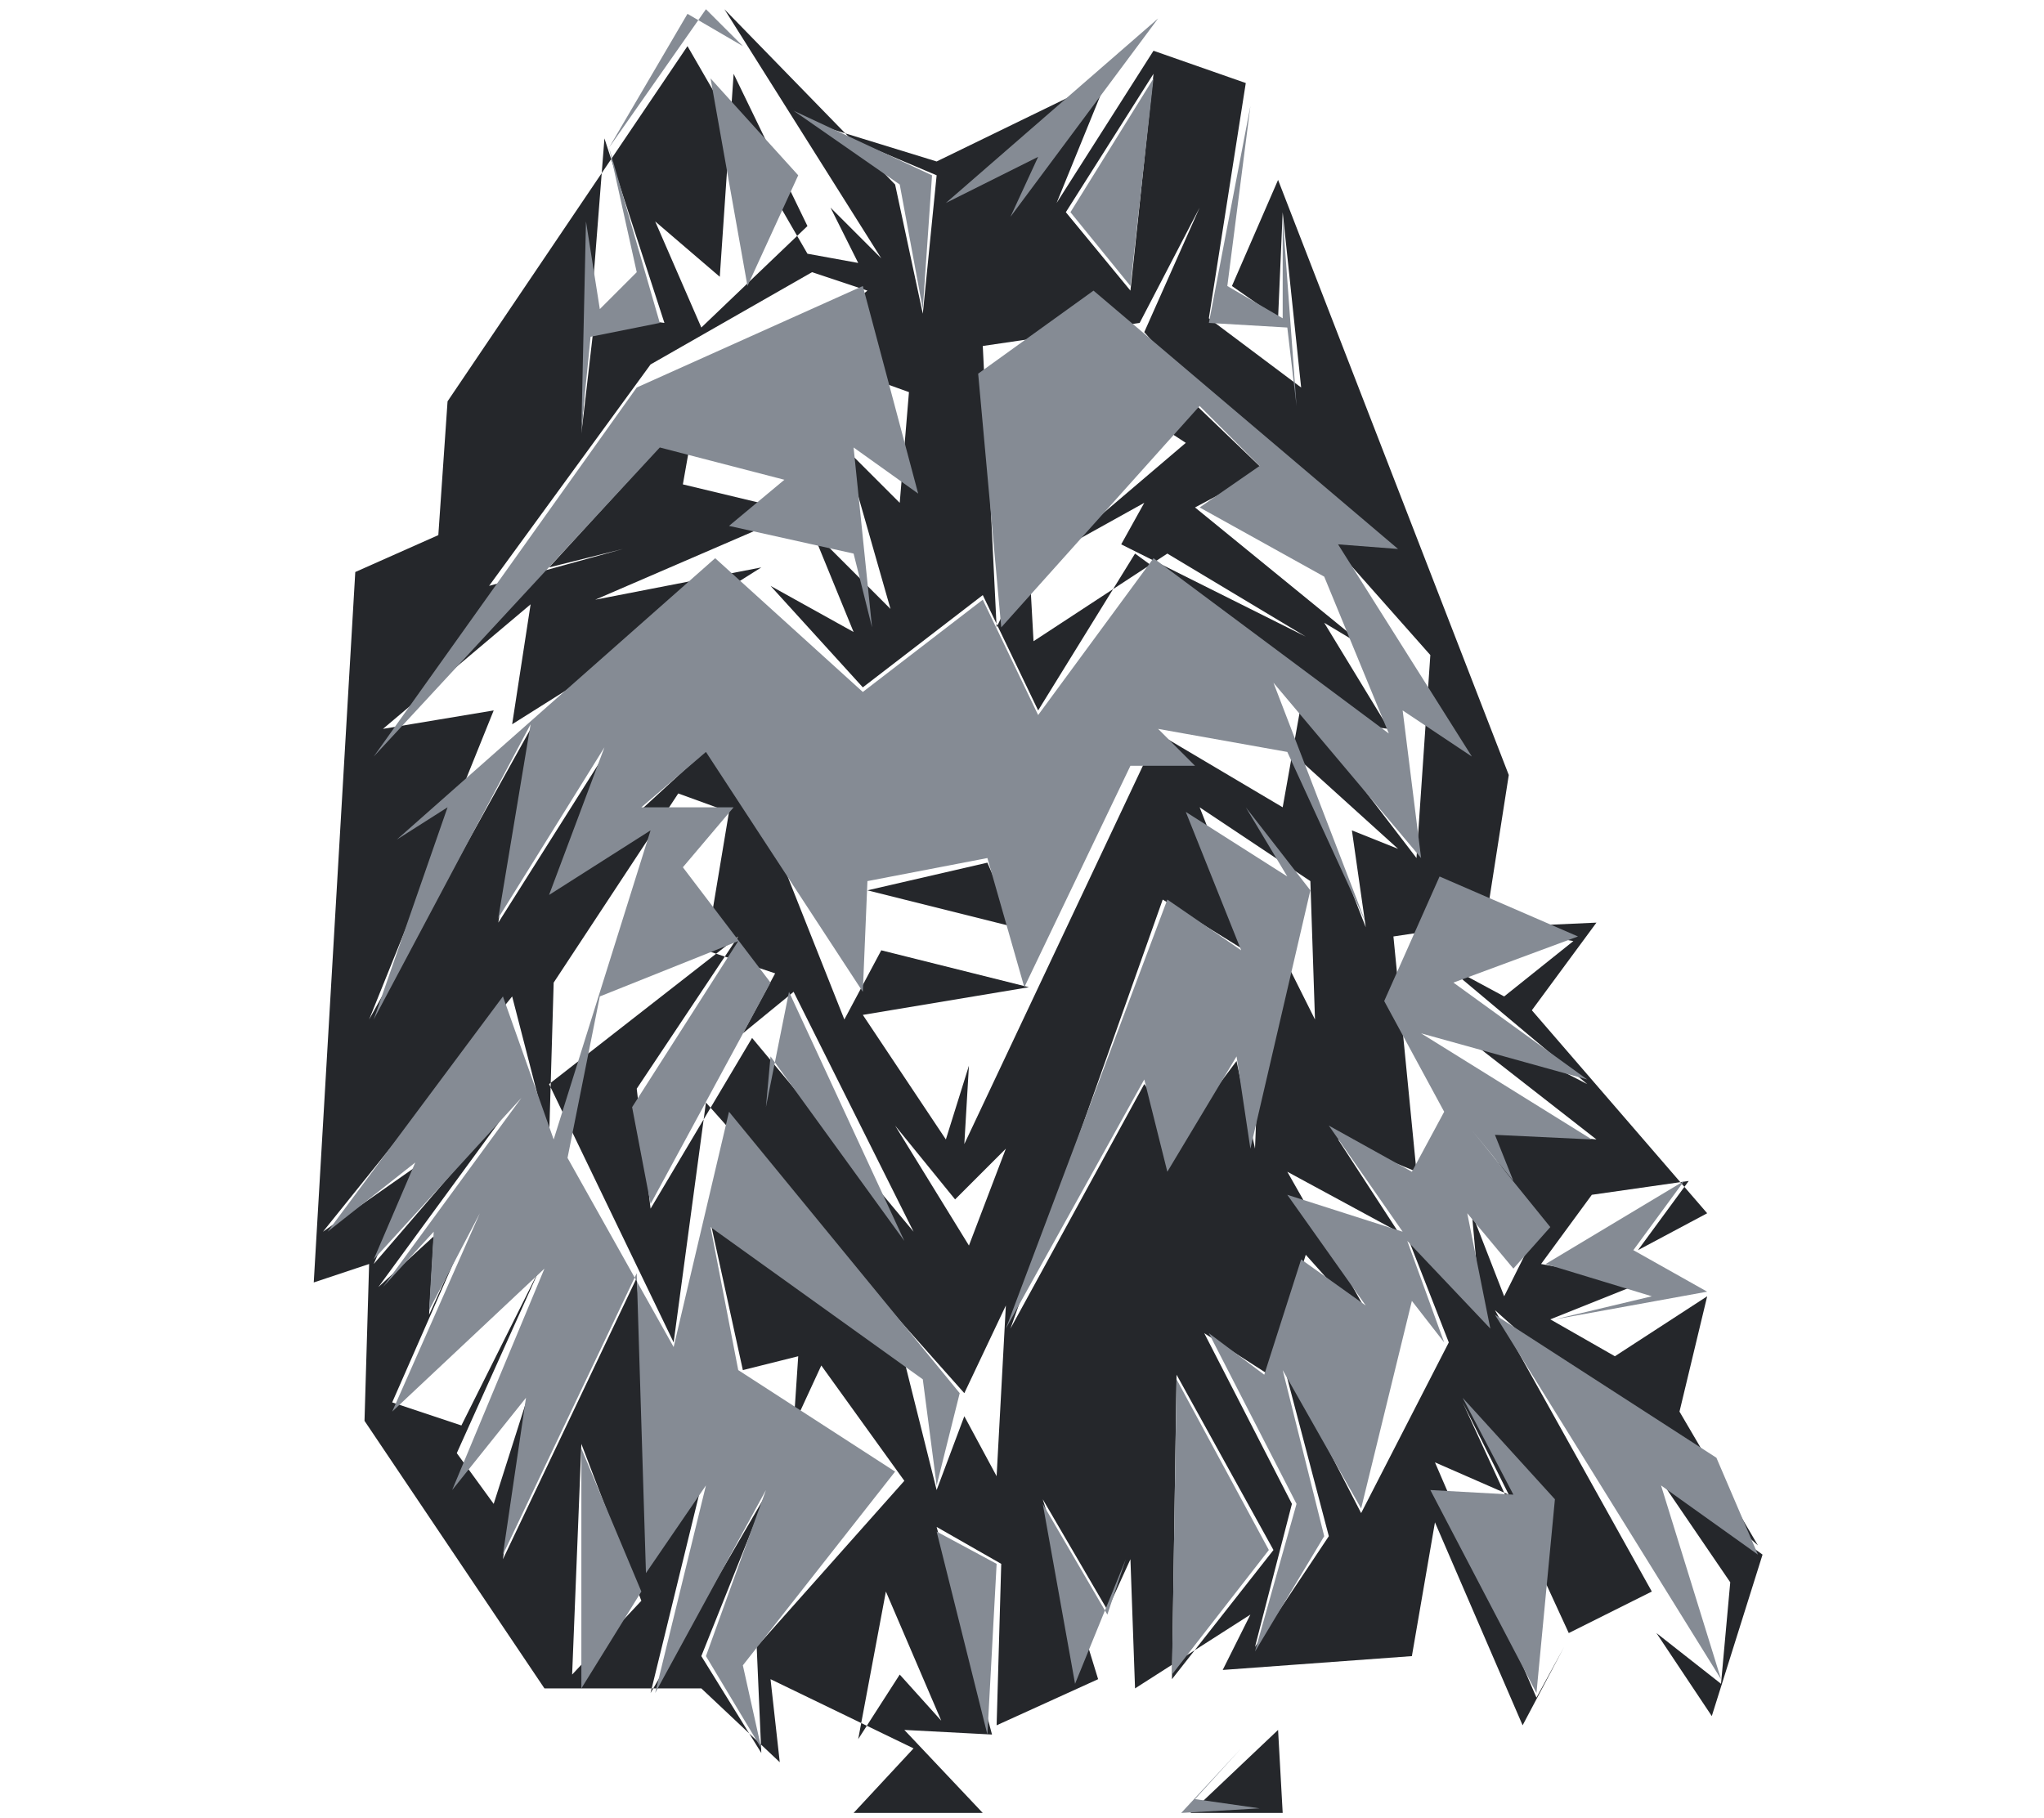
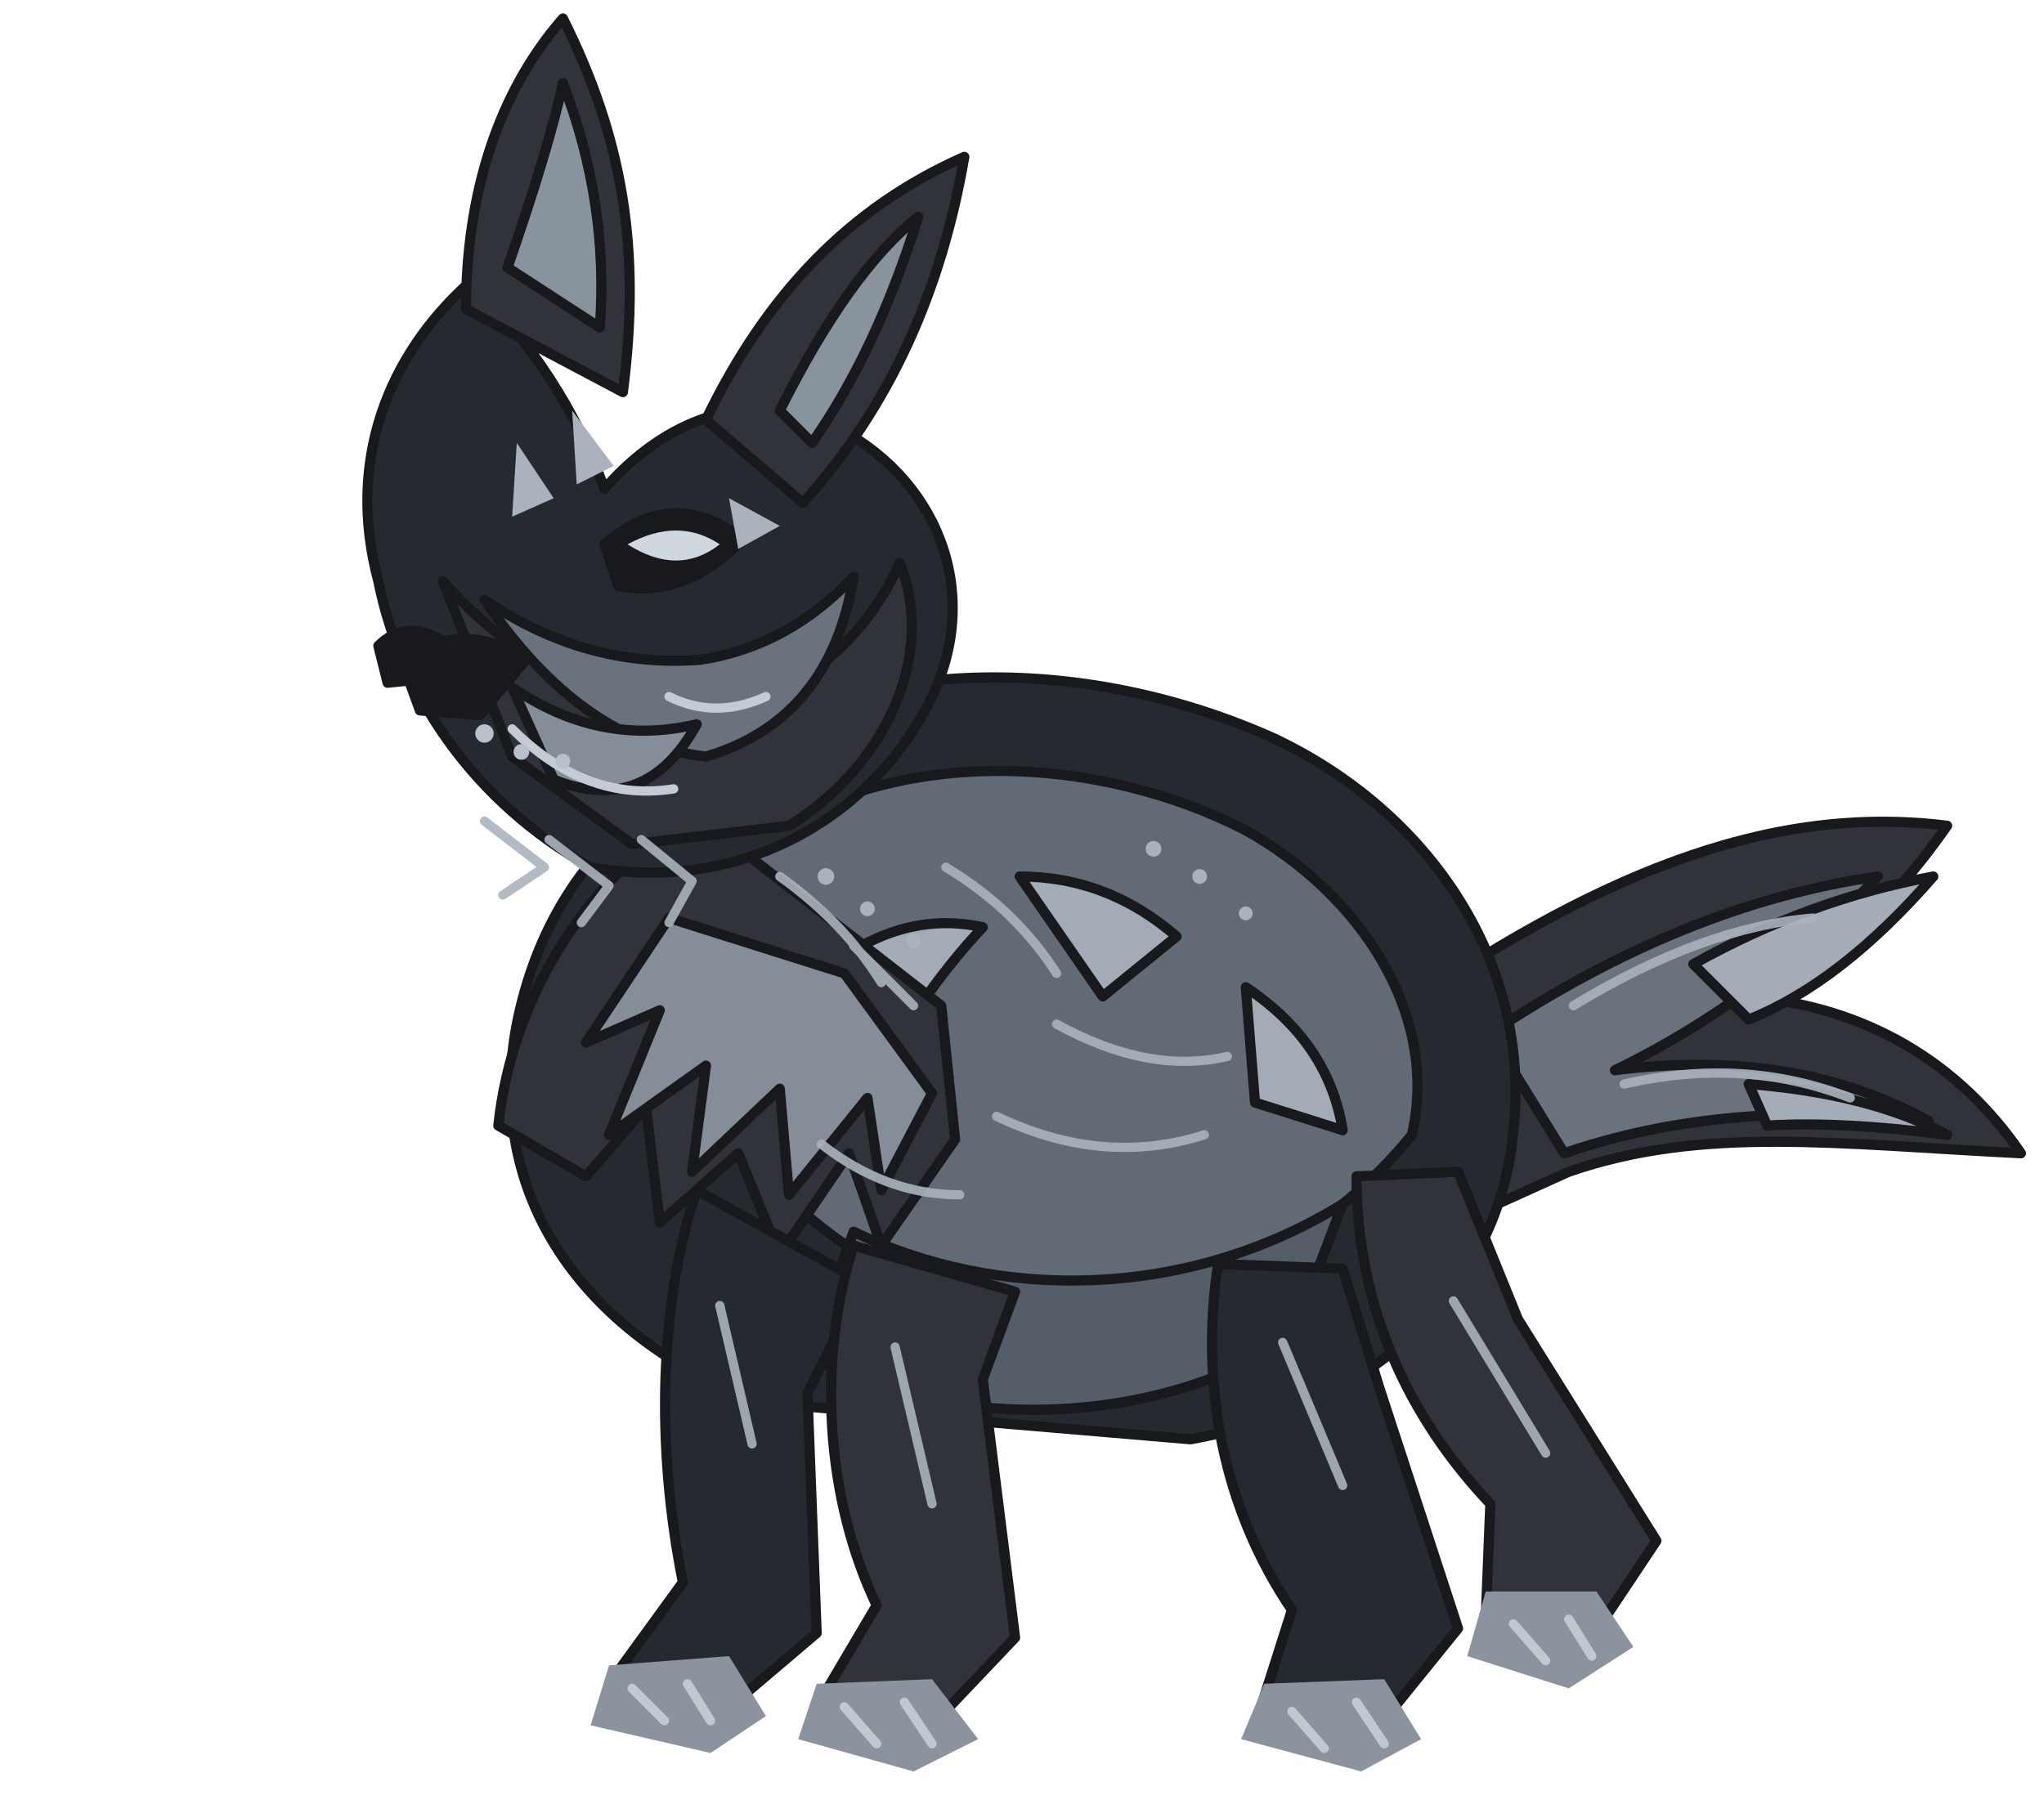
- <svg xmlns="http://www.w3.org/2000/svg" viewBox="0 0 443 394" width="443" height="394">
-   <path fill="#25272b" fill-rule="evenodd" d="M277,375 L258,393 L278,393ZM192,345 L204,373 L195,363 L186,377ZM360,321 L375,343 L373,365 L359,354 L371,372 L382,337ZM126,313 L139,347 L124,363ZM255,298 L276,336 L254,364ZM194,244 L207,260 L218,249 L210,270ZM188,193 L220,201 L214,187ZM260,175 L284,191 L285,221 L274,199 L272,249 L268,230 L256,246 L248,235 L219,288 L252,195 L273,208ZM147,172 L158,176 L153,206 L168,211 L161,224 L172,215 L198,267 L163,225 L141,262 L138,236 L160,203 L119,235 L146,291 L153,239 L209,302 L218,283 L216,320 L209,307 L203,323 L196,295 L154,265 L161,297 L173,294 L172,309 L178,296 L196,321 L164,357 L165,380 L152,359 L166,324 L141,367 L152,322 L142,337 L138,277 L109,338 L114,304 L107,326 L99,315 L117,275 L100,309 L85,304 L103,263 L93,285 L94,268 L82,279 L112,238 L81,274 L90,253 L70,267 L111,216 L119,247 L120,213ZM282,165 L303,184 L293,180 L296,201ZM283,147 L278,175 L251,159 L209,248 L210,231 L205,247 L187,220 L223,214 L191,206 L183,221 L158,158 L120,193 L132,162 L108,200 L115,158 L80,221 L107,154 L83,158 L115,131 L111,157 L165,123 L129,130 L173,111 L148,105 L151,88 L119,123 L135,119 L106,127 L141,79 L176,59 L188,63 L172,76 L197,85 L195,109 L183,97 L193,132 L176,115 L185,137 L167,127 L187,149 L213,129 L225,154 L246,120ZM260,45 L248,72 L310,142 L307,186 L284,156 L301,158 L287,135 L297,141 L259,110 L274,102 L249,78 L234,81 L257,96 L230,119 L248,109 L243,118 L283,138 L253,120 L224,139 L223,121 L216,136 L213,75 L247,70ZM131,30 L144,70 L129,68 L126,94ZM250,16 L245,63 L231,46ZM159,16 L175,49 L152,71 L142,48 L156,60ZM157,2 L191,56 L180,45 L186,57 L175,55 L149,10 L97,87 L95,116 L77,124 L68,278 L80,274 L79,308 L118,366 L152,366 L169,382 L167,364 L198,379 L185,393 L213,393 L196,375 L215,376 L203,331 L217,339 L216,374 L238,364 L226,325 L240,349 L245,338 L246,366 L271,350 L265,362 L306,359 L311,330 L330,374 L339,357 L333,368 L311,317 L327,324 L317,304 L340,354 L358,345 L324,284 L381,335 L364,306 L370,281 L350,294 L336,286 L356,278 L334,274 L345,259 L366,256 L355,271 L370,263 L332,219 L346,200 L324,201 L341,204 L326,216 L313,209 L344,235 L305,215 L346,247 L319,244 L334,265 L326,281 L319,263 L321,285 L305,268 L314,291 L295,328 L278,295 L288,333 L272,357 L280,326 L261,289 L275,298 L283,272 L300,291 L279,254 L303,267 L290,247 L307,254 L302,203 L322,200 L327,168 L277,39 L267,62 L277,69 L278,46 L282,84 L262,69 L270,18 L250,11 L229,44 L240,17 L203,35 L177,27 L203,38 L200,68 L194,40Z" />
-   <path fill="#858b94" fill-rule="evenodd" d="M269,379 L256,393 L273,392 L259,390ZM203,332 L214,376 L216,339ZM226,326 L233,365 L244,338 L240,350ZM126,314 L126,366 L139,345ZM317,303 L328,324 L310,323 L333,367 L337,325ZM255,299 L254,363 L275,336ZM324,285 L373,364 L360,322 L381,337 L372,316ZM365,256 L335,274 L358,281 L337,286 L370,280 L354,271ZM171,215 L166,240 L167,229 L196,269ZM312,190 L300,217 L313,241 L306,254 L288,244 L304,267 L279,259 L296,283 L282,273 L274,298 L262,289 L281,326 L272,358 L287,333 L278,297 L295,327 L306,282 L313,291 L305,269 L323,288 L318,263 L328,275 L336,266 L319,245 L328,256 L324,246 L345,247 L308,224 L344,234 L315,213 L342,203ZM270,175 L279,190 L257,176 L269,206 L253,195 L218,288 L248,234 L253,254 L268,229 L271,249 L284,193ZM237,63 L212,81 L217,136 L260,88 L273,101 L260,110 L287,125 L301,159 L250,121 L225,155 L213,130 L187,150 L155,121 L86,182 L97,175 L81,221 L115,157 L108,199 L131,162 L119,194 L141,180 L120,247 L109,216 L71,267 L90,252 L81,273 L113,238 L83,279 L94,267 L93,284 L104,263 L85,306 L118,275 L98,323 L114,303 L109,337 L138,276 L140,341 L153,322 L142,367 L166,323 L153,359 L165,379 L161,361 L194,319 L160,297 L154,266 L200,299 L203,322 L208,302 L158,241 L146,292 L123,251 L130,216 L160,204 L137,240 L141,261 L167,213 L148,188 L159,175 L139,175 L153,163 L187,215 L188,191 L214,186 L222,214 L245,166 L259,166 L251,158 L279,163 L296,200 L276,148 L308,186 L304,154 L319,164 L290,118 L303,119ZM187,62 L138,84 L81,164 L143,97 L170,104 L158,114 L185,120 L189,136 L185,97 L199,107ZM172,24 L195,40 L200,67 L202,38ZM271,23 L262,70 L279,71 L281,88 L278,47 L278,69 L266,62ZM250,17 L232,46 L245,62ZM154,17 L162,62 L173,38ZM251,4 L205,44 L225,34 L219,47ZM153,2 L132,32 L138,59 L130,67 L127,48 L126,93 L128,73 L143,70 L132,32 L149,3 L161,10Z" />
+ <svg xmlns="http://www.w3.org/2000/svg" width="443" height="394" viewBox="0 0 443 394">
+   <g stroke="#17191d" stroke-width="2.2" stroke-linecap="round" stroke-linejoin="round">
+     <path fill="#30343a" d="M302 220 C344 191 382 174 422 179 C408 199 395 209 378 216 C405 218 425 231 438 250 C398 248 369 244 340 254 L309 268 Z" />
+     <path fill="#69727d" d="M323 224 Q365 196 407 190 Q381 217 350 232 Q389 227 418 243 Q374 238 339 250 Z" />
+     <path fill="#a4adb7" d="M367 209 Q392 195 419 190 Q399 213 379 221 Z M379 235 Q405 237 422 246 Q399 243 383 244 Z" />
+     <path fill="#252a30" d="M143 173 C174 143 229 139 276 160 C310 176 332 209 328 245 C325 280 297 305 258 312 L164 304 C126 289 105 259 112 222 C116 202 126 185 143 173 Z" />
+     <path fill="#626b75" d="M160 185 C193 160 239 164 270 180 C295 194 312 220 306 246 C289 267 263 282 230 284 C191 284 161 258 151 228 Z" />
+     <path fill="#a3acb6" d="M178 211 Q195 197 213 201 Q198 217 188 238 Q181 226 178 211 Z M221 190 Q240 190 255 203 L239 216 Z M270 214 Q288 226 291 245 L272 239 Z" />
+     <path fill="#30343a" d="M150 176 C127 191 111 216 108 244 L127 255 L140 240 L143 265 L160 250 L169 272 L184 250 L191 270 L207 247 L204 218 Z" />
+     <path fill="#858e98" d="M145 199 L127 226 L143 219 L132 246 L153 231 L150 254 L169 236 L171 259 L188 238 L191 258 L202 237 L183 211 Z" />
+     <path fill="#555e68" d="M185 267 C216 282 257 282 291 261 L280 290 C251 309 207 311 175 294 Z" />
+     <path fill="#252a30" d="M151 258 C143 282 142 313 148 343 L132 365 L157 371 L177 354 L175 302 L187 278 Z" />
+     <path fill="#30343a" d="M185 270 C177 295 179 325 190 348 L177 370 L201 375 L220 355 L213 299 L220 280 Z" />
+     <path fill="#252a30" d="M264 274 C260 300 265 327 280 349 L273 371 L299 374 L316 353 L299 301 L291 275 Z" />
+     <path fill="#30343a" d="M294 255 C294 283 305 307 323 326 L322 351 L345 355 L359 334 L329 286 L316 254 Z" />
+     <g fill="#8b949e" stroke="none">
+       <path d="M132 361 L158 359 L166 372 L154 380 L128 374 Z M177 365 L202 364 L212 377 L198 384 L173 377 Z M274 365 L300 364 L308 377 L295 384 L269 377 Z M322 345 L346 345 L354 357 L340 366 L318 359 Z" />
+     </g>
+     <g fill="none" stroke="#c0c8d0" stroke-width="2">
+       <path d="M137 366 L144 373 M149 365 L154 373 M183 370 L190 378 M196 369 L202 378 M280 371 L287 379 M294 369 L300 378 M328 352 L335 360 M340 351 L345 359" />
+     </g>
+     <path fill="#252a30" d="M128 188 C103 174 87 151 82 126 C75 100 84 77 102 61 C115 74 125 89 131 106 C144 91 162 84 180 92 C203 103 213 128 202 151 C190 176 162 194 128 188 Z" />
+     <path fill="#30343a" d="M96 126 C110 142 129 153 151 154 C171 153 187 140 195 122 C203 142 192 166 171 179 L137 183 L111 164 Z" />
+     <path fill="#30343a" d="M101 67 C101 42 108 20 122 4 C135 30 139 54 135 85 Z" />
+     <path fill="#30343a" d="M153 91 C166 64 184 45 209 34 C204 63 193 88 174 109 Z" />
+     <path fill="#89939e" d="M110 58 Q119 32 122 18 Q132 44 130 71 Z M169 89 Q184 59 199 47 Q190 76 176 96 Z" />
+     <path fill="#69727d" d="M105 130 Q127 145 152 143 Q171 140 185 125 Q180 156 153 164 Q126 161 105 130 Z" />
+     <path fill="#17191d" d="M131 118 Q146 105 161 117 Q148 130 134 127 Z" />
+     <path fill="#d0d8df" stroke="none" d="M136 118 Q147 112 156 118 Q147 125 136 118 Z" />
+     <path fill="#17191d" d="M87 143 Q101 134 114 143 L104 155 L91 154 Z" />
+     <path fill="#858e98" d="M111 149 Q130 162 151 157 Q140 177 120 169 Z" />
+     <path fill="none" stroke="#c3cbd4" stroke-width="2" d="M111 158 Q127 174 146 171 M145 151 Q155 156 166 151" />
+     <path fill="#17191d" d="M82 140 Q88 134 96 139 L94 147 L84 148 Z" />
+     <g fill="#b8c1cb" stroke="none">
+       <circle cx="105" cy="159" r="2" />
+       <circle cx="113" cy="163" r="1.7" />
+       <circle cx="122" cy="165" r="1.6" />
+     </g>
+     <g fill="none" stroke="#aab3bd" stroke-width="2" opacity=".9">
+       <path d="M105 178 L118 188 L109 194 M119 182 L132 192 L126 200 M139 182 L150 191 L145 200" />
+       <path d="M169 190 Q183 200 191 213 M185 205 L198 218 M205 188 Q220 197 229 211" />
+       <path d="M229 222 Q249 233 266 229 M216 242 Q239 253 261 246 M178 248 Q192 259 208 259" />
+       <path d="M156 283 L163 313 M194 292 L202 326 M278 291 L291 322 M315 282 L335 315" />
+       <path d="M341 218 Q369 201 393 199 M352 235 Q378 229 401 238" />
+     </g>
+     <g fill="#aab3bd" stroke="none">
+       <path d="M112 96 L120 108 L111 112 Z M124 89 L133 101 L125 105 Z M158 108 L169 114 L160 119 Z" />
+       <circle cx="179" cy="190" r="1.8" />
+       <circle cx="188" cy="197" r="1.6" />
+       <circle cx="198" cy="204" r="1.6" />
+       <circle cx="250" cy="184" r="1.7" />
+       <circle cx="260" cy="190" r="1.6" />
+       <circle cx="270" cy="198" r="1.5" />
+     </g>
+   </g>
</svg>
